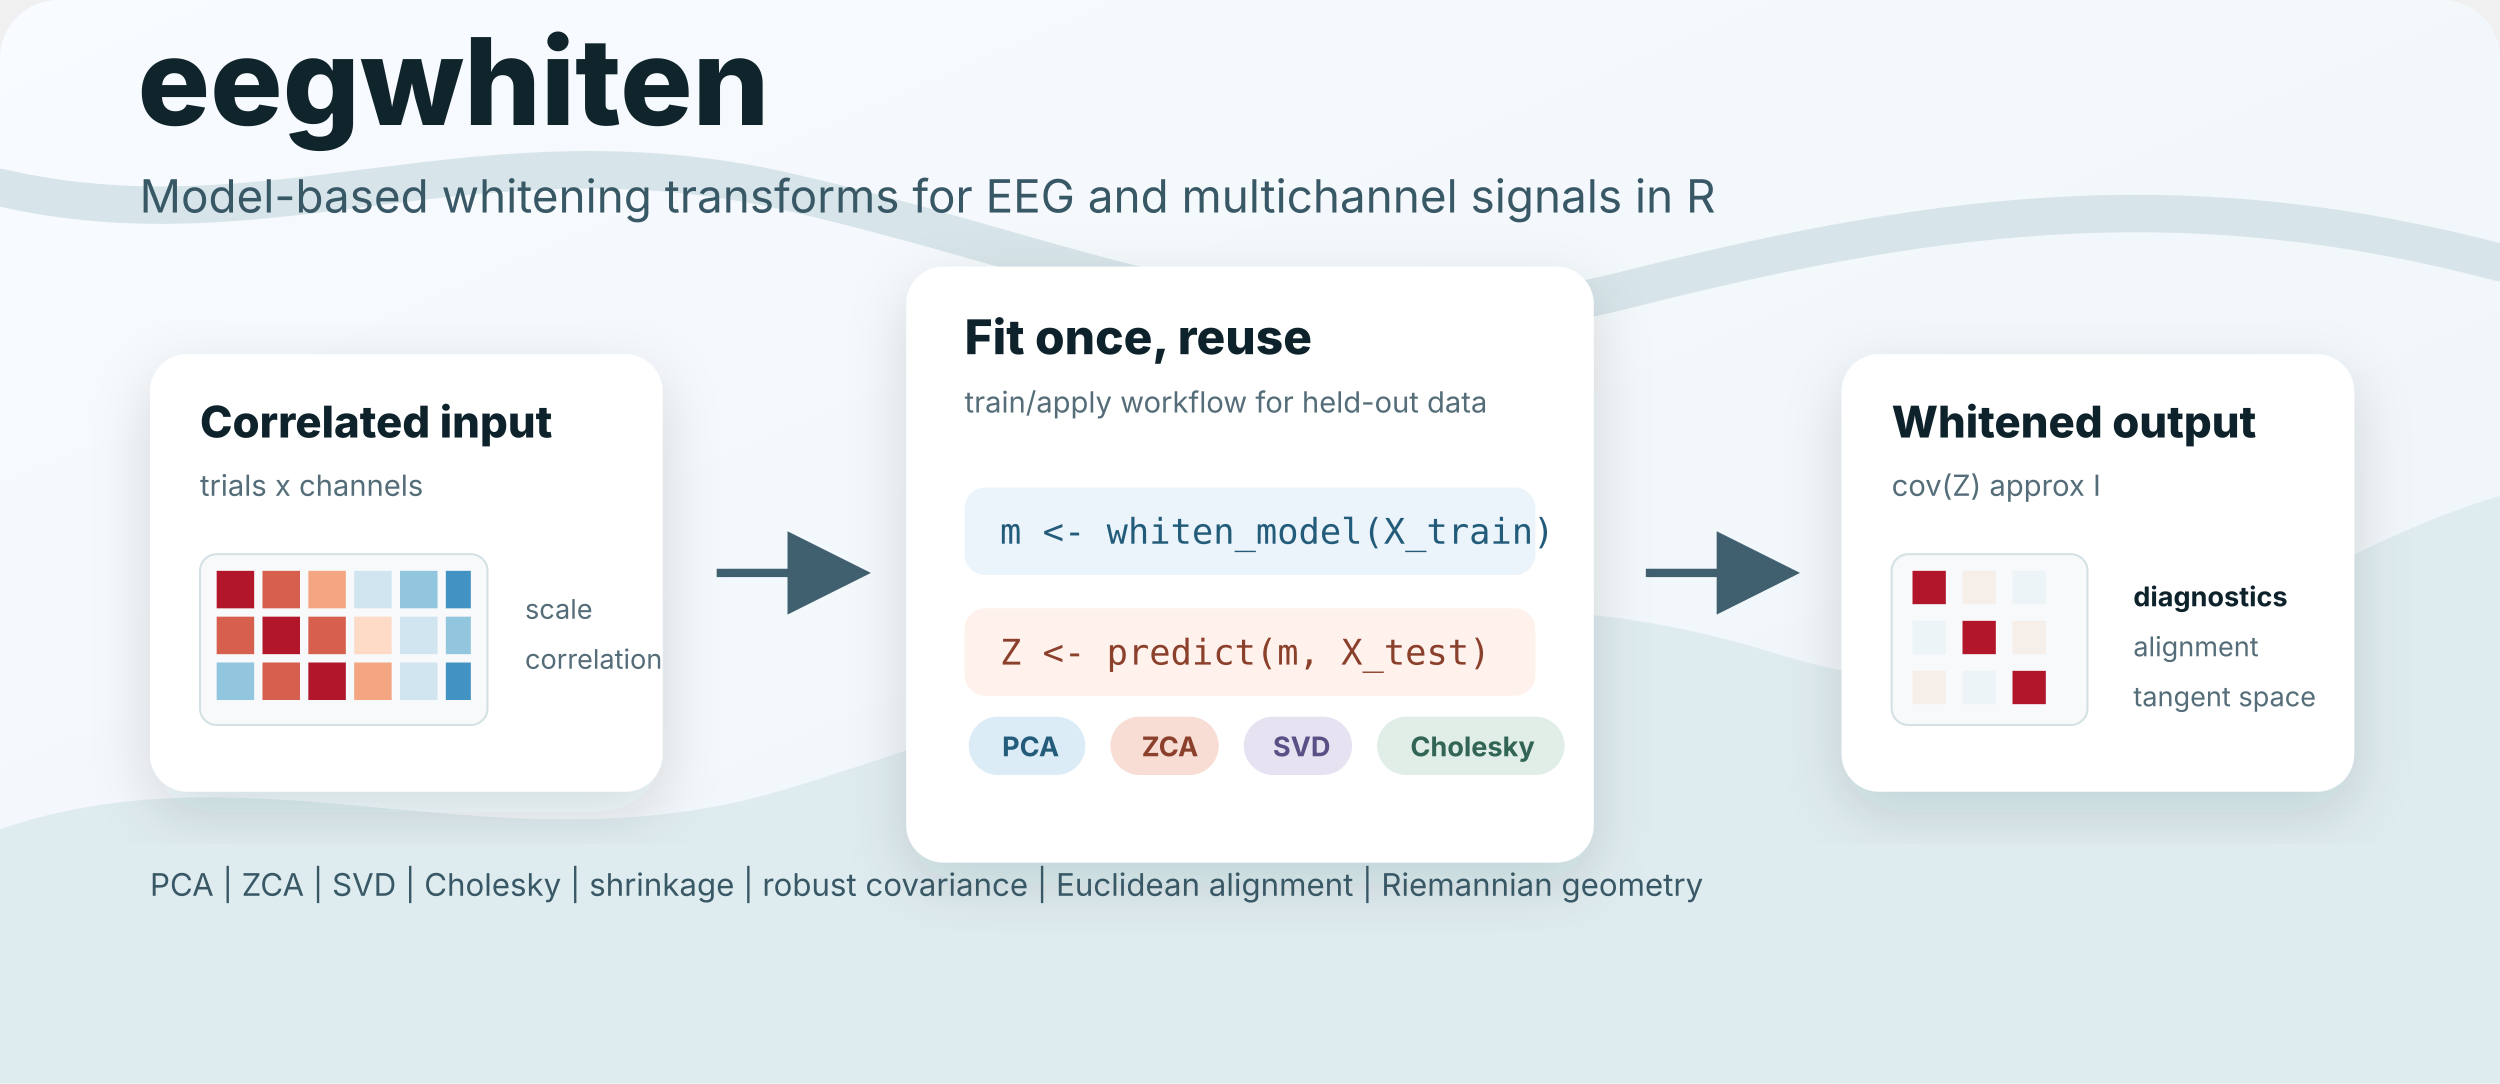
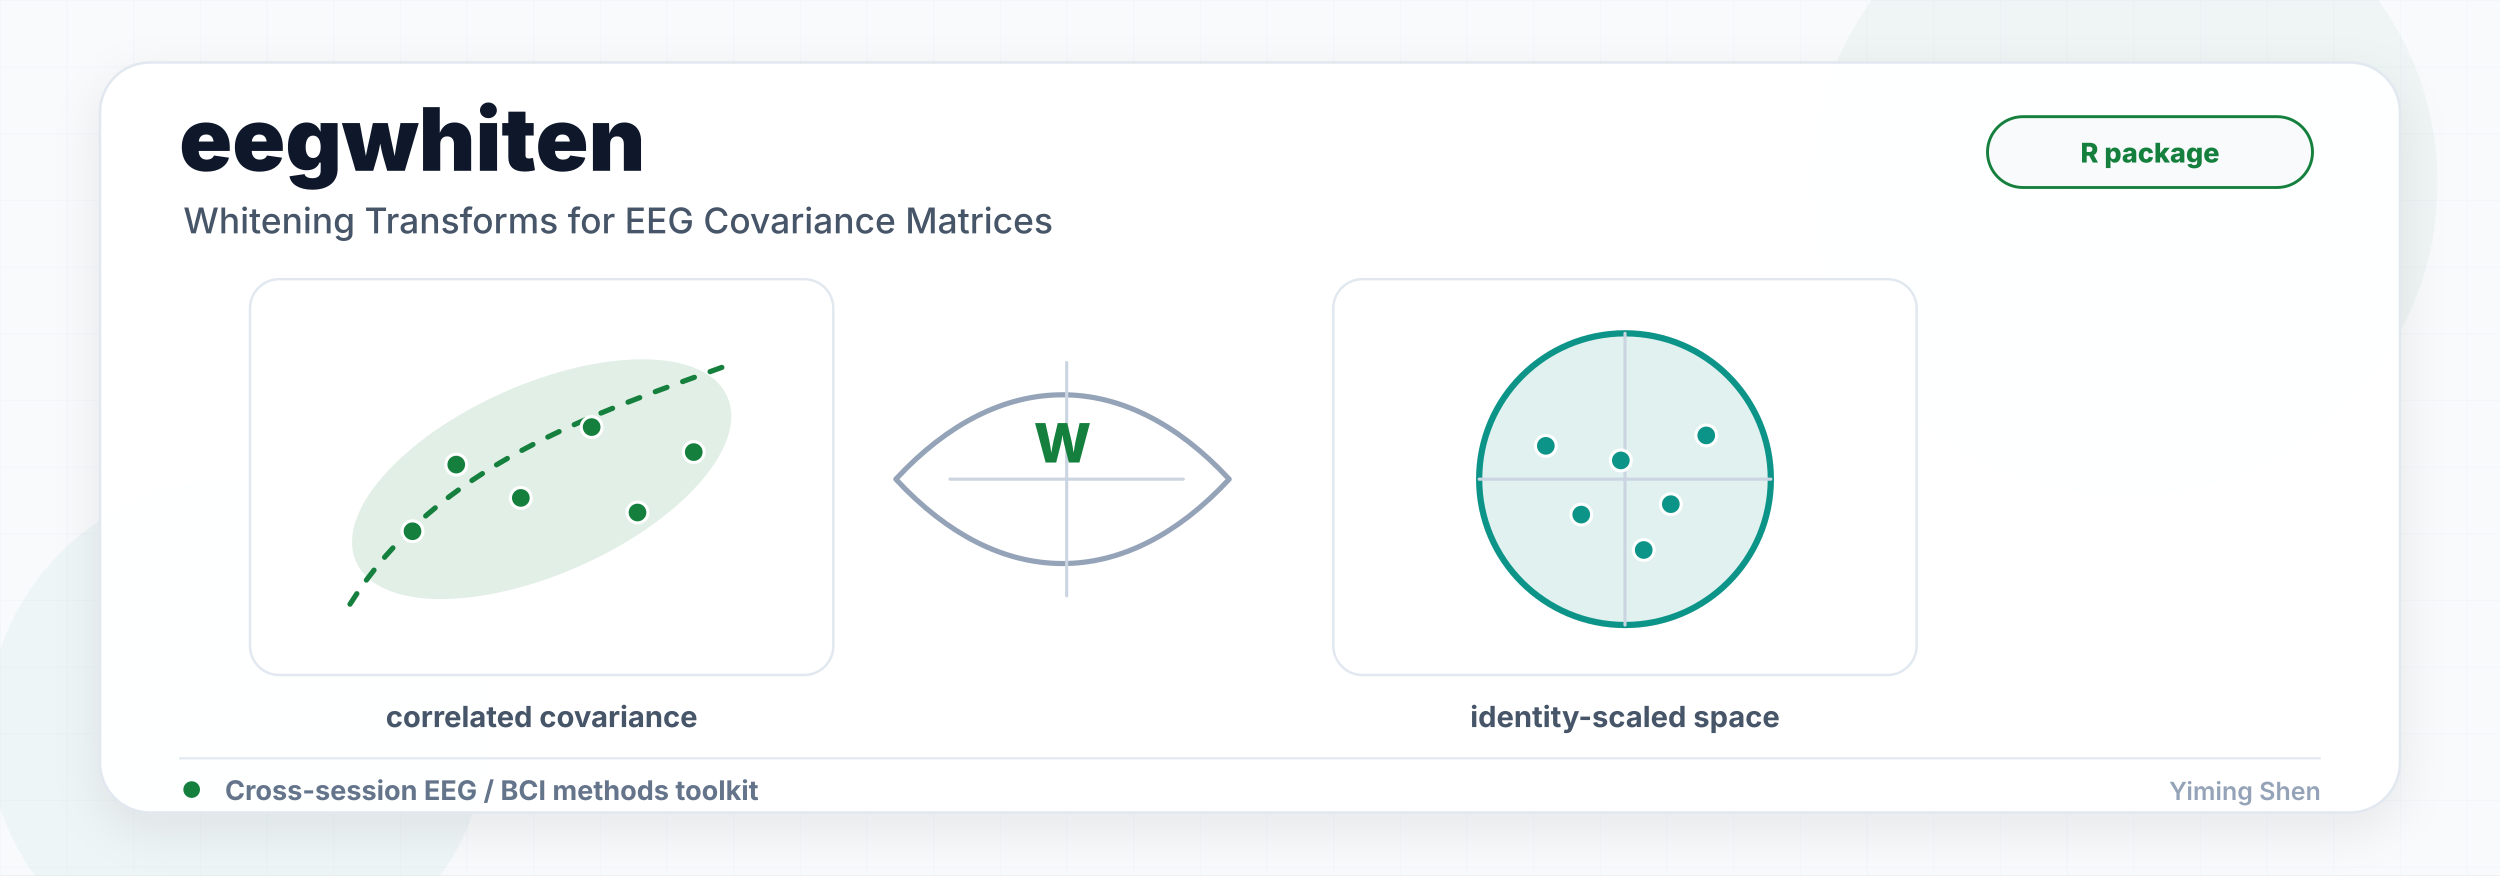
- <svg xmlns="http://www.w3.org/2000/svg" width="1200" height="520" viewBox="0 0 1200 520" role="img" aria-labelledby="title desc">
+ <svg xmlns="http://www.w3.org/2000/svg" width="1200" height="420" viewBox="0 0 1200 420" role="img" aria-labelledby="title desc">
  <defs>
-     <linearGradient id="bg" x1="0" x2="1" y1="0" y2="1">
-       <stop offset="0%" stop-color="#f8fbff" />
-       <stop offset="100%" stop-color="#edf4f7" />
+     <linearGradient id="accentGrad" x1="0" x2="1" y1="0" y2="1">
+       <stop offset="0" stop-color="#15803D" />
+       <stop offset="1" stop-color="#0D9488" />
    </linearGradient>
-     <linearGradient id="blue" x1="0" x2="1">
-       <stop offset="0%" stop-color="#2166ac" />
-       <stop offset="100%" stop-color="#67a9cf" />
-     </linearGradient>
-     <linearGradient id="red" x1="0" x2="1">
-       <stop offset="0%" stop-color="#b2182b" />
-       <stop offset="100%" stop-color="#ef8a62" />
-     </linearGradient>
-     <filter id="shadow" x="-12%" y="-12%" width="124%" height="124%">
-       <feDropShadow dx="0" dy="10" stdDeviation="14" flood-color="#0c2630" flood-opacity="0.14" />
+     <filter id="softShadow" x="-20%" y="-20%" width="140%" height="140%">
+       <feDropShadow dx="0" dy="8" stdDeviation="12" flood-color="#0F172A" flood-opacity="0.08" />
    </filter>
-     <marker id="arrow" markerWidth="10" markerHeight="10" refX="8" refY="5" orient="auto" markerUnits="strokeWidth">
-       <path d="M 0 0 L 10 5 L 0 10 z" fill="#405f6f" />
-     </marker>
+     <pattern id="grid" width="32" height="32" patternUnits="userSpaceOnUse">
+       <path d="M 32 0 L 0 0 0 32" fill="none" stroke="#E2E8F0" stroke-width="1" opacity="0.55" />
+     </pattern>
  </defs>
-   <rect width="1200" height="520" rx="28" fill="url(#bg)" />
-   <path d="M0 398 C126 355 242 421 380 378 C548 326 676 259 850 313 C1015 364 1080 274 1200 238 L1200 520 L0 520 Z" fill="#dfecef" />
-   <path d="M0 90 C130 120 228 58 378 92 C535 128 620 180 785 138 C940 99 1055 88 1200 126" fill="none" stroke="#d7e5ea" stroke-width="18" stroke-linecap="round" />
-   <g transform="translate(66 60)">
-     <text x="0" y="0" font-family="Inter, Arial, sans-serif" font-size="58" font-weight="800" fill="#10242c">eegwhiten</text>
-     <text x="1" y="42" font-family="Inter, Arial, sans-serif" font-size="22" fill="#395866">Model-based whitening transforms for EEG and multichannel signals in R</text>
-   </g>
-   <g transform="translate(72 170)" filter="url(#shadow)">
-     <rect x="0" y="0" width="246" height="210" rx="18" fill="#ffffff" />
-     <text x="24" y="40" font-family="Inter, Arial, sans-serif" font-size="21" font-weight="800" fill="#10242c">Correlated input</text>
-     <text x="24" y="68" font-family="Inter, Arial, sans-serif" font-size="14" fill="#546d78">trials x channels</text>
-     <g transform="translate(24 96)">
-       <rect x="0" y="0" width="138" height="82" rx="8" fill="#f7f9fb" stroke="#d5e0e5" />
-       <g>
-         <rect x="8" y="8" width="18" height="18" fill="#b2182b" />
-         <rect x="30" y="8" width="18" height="18" fill="#d6604d" />
-         <rect x="52" y="8" width="18" height="18" fill="#f4a582" />
-         <rect x="74" y="8" width="18" height="18" fill="#d1e5f0" />
-         <rect x="96" y="8" width="18" height="18" fill="#92c5de" />
-         <rect x="118" y="8" width="12" height="18" fill="#4393c3" />
-         <rect x="8" y="30" width="18" height="18" fill="#d6604d" />
-         <rect x="30" y="30" width="18" height="18" fill="#b2182b" />
-         <rect x="52" y="30" width="18" height="18" fill="#d6604d" />
-         <rect x="74" y="30" width="18" height="18" fill="#fddbc7" />
-         <rect x="96" y="30" width="18" height="18" fill="#d1e5f0" />
-         <rect x="118" y="30" width="12" height="18" fill="#92c5de" />
-         <rect x="8" y="52" width="18" height="18" fill="#92c5de" />
-         <rect x="30" y="52" width="18" height="18" fill="#d6604d" />
-         <rect x="52" y="52" width="18" height="18" fill="#b2182b" />
-         <rect x="74" y="52" width="18" height="18" fill="#f4a582" />
-         <rect x="96" y="52" width="18" height="18" fill="#d1e5f0" />
-         <rect x="118" y="52" width="12" height="18" fill="#4393c3" />
-       </g>
-       <text x="156" y="31" font-family="Inter, Arial, sans-serif" font-size="13" fill="#546d78">scale</text>
-       <text x="156" y="55" font-family="Inter, Arial, sans-serif" font-size="13" fill="#546d78">correlation</text>
+   <rect width="1200" height="420" fill="#F8FAFC" />
+   <rect width="1200" height="420" fill="url(#grid)" opacity="0.36" />
+   <circle cx="1020" cy="88" r="150" fill="#15803D" opacity="0.045" />
+   <circle cx="114" cy="350" r="120" fill="#0D9488" opacity="0.045" />
+   <g font-family="Inter, ui-sans-serif, system-ui, -apple-system, BlinkMacSystemFont, Segoe UI, sans-serif">
+     <rect x="48" y="30" width="1104" height="360" rx="24" fill="#FFFFFF" opacity="0.96" filter="url(#softShadow)" />
+     <rect x="48" y="30" width="1104" height="360" rx="24" fill="none" stroke="#E2E8F0" stroke-width="1.2" />
+     <text x="86" y="82" fill="#0F172A" font-size="42" font-weight="850" letter-spacing="0">eegwhiten</text>
+     <text x="88" y="112" fill="#475569" font-size="17" font-weight="550" letter-spacing="0">Whitening Transforms for EEG Covariance Matrices</text>
+     <rect x="954" y="56" width="156" height="34" rx="17" fill="#F8FAFC" stroke="#15803D" stroke-width="1.4" />
+     <text x="1032" y="78" fill="#15803D" font-size="13" font-weight="800" text-anchor="middle" letter-spacing="0">R package</text>
+     <g transform="translate(0 16)">
+       <rect x="120" y="118" width="280" height="190" rx="14" fill="#FFFFFF" stroke="#E2E8F0" stroke-width="1.2" />
+       <ellipse cx="260" cy="214" rx="96" ry="44" fill="#15803D" opacity="0.13" stroke="#15803D" stroke-width="3" transform="rotate(-24 260 214)" />
+       <path d="M 168 274 C 210 207 284 183 353 158" fill="none" stroke="#15803D" stroke-width="2.5" stroke-dasharray="6 8" stroke-linecap="round" stroke-linejoin="round" />
+       <circle cx="198" cy="239" r="5" fill="#15803D" stroke="#FFFFFF" stroke-width="1.5" />
+       <circle cx="219" cy="207" r="5" fill="#15803D" stroke="#FFFFFF" stroke-width="1.5" />
+       <circle cx="250" cy="223" r="5" fill="#15803D" stroke="#FFFFFF" stroke-width="1.5" />
+       <circle cx="284" cy="189" r="5" fill="#15803D" stroke="#FFFFFF" stroke-width="1.5" />
+       <circle cx="306" cy="230" r="5" fill="#15803D" stroke="#FFFFFF" stroke-width="1.5" />
+       <circle cx="333" cy="201" r="5" fill="#15803D" stroke="#FFFFFF" stroke-width="1.5" />
+       <path d="M 430 214 C 480 160 540 160 590 214 C 540 268 480 268 430 214" fill="none" stroke="#94A3B8" stroke-width="2.5" stroke-linecap="round" stroke-linejoin="round" />
+       <path d="M 456 214 L 568 214 M 512 158 L 512 270" fill="none" stroke="#CBD5E1" stroke-width="1.5" stroke-linecap="round" stroke-linejoin="round" />
+       <text x="510" y="206" fill="#15803D" font-size="26" font-weight="800" text-anchor="middle" letter-spacing="0">W</text>
+       <rect x="640" y="118" width="280" height="190" rx="14" fill="#FFFFFF" stroke="#E2E8F0" stroke-width="1.2" />
+       <circle cx="780" cy="214" r="70" fill="#0D9488" stroke="#0D9488" stroke-width="3" opacity="0.13" />
+       <circle cx="780" cy="214" r="70" fill="none" stroke="#0D9488" stroke-width="3" />
+       <line x1="710" y1="214" x2="850" y2="214" stroke="#CBD5E1" stroke-width="1.5" stroke-linecap="round" />
+       <line x1="780" y1="144" x2="780" y2="284" stroke="#CBD5E1" stroke-width="1.5" stroke-linecap="round" />
+       <circle cx="742" cy="198" r="5" fill="#0D9488" stroke="#FFFFFF" stroke-width="1.5" />
+       <circle cx="759" cy="231" r="5" fill="#0D9488" stroke="#FFFFFF" stroke-width="1.5" />
+       <circle cx="778" cy="205" r="5" fill="#0D9488" stroke="#FFFFFF" stroke-width="1.5" />
+       <circle cx="802" cy="226" r="5" fill="#0D9488" stroke="#FFFFFF" stroke-width="1.5" />
+       <circle cx="819" cy="193" r="5" fill="#0D9488" stroke="#FFFFFF" stroke-width="1.5" />
+       <circle cx="789" cy="248" r="5" fill="#0D9488" stroke="#FFFFFF" stroke-width="1.5" />
+       <text x="260" y="333" fill="#475569" font-size="14" font-weight="700" text-anchor="middle" letter-spacing="0">correlated covariance</text>
+       <text x="780" y="333" fill="#475569" font-size="14" font-weight="700" text-anchor="middle" letter-spacing="0">identity-scaled space</text>
    </g>
-   </g>
-   <line x1="344" y1="275" x2="410" y2="275" stroke="#405f6f" stroke-width="4" marker-end="url(#arrow)" />
-   <g transform="translate(435 128)" filter="url(#shadow)">
-     <rect x="0" y="0" width="330" height="286" rx="18" fill="#ffffff" />
-     <text x="28" y="42" font-family="Inter, Arial, sans-serif" font-size="23" font-weight="800" fill="#10242c">Fit once, reuse</text>
-     <text x="28" y="70" font-family="Inter, Arial, sans-serif" font-size="14" fill="#546d78">train/apply workflow for held-out data</text>
-     <g transform="translate(28 106)">
-       <rect x="0" y="0" width="274" height="42" rx="10" fill="#eaf4fa" />
-       <text x="17" y="27" font-family="Menlo, Consolas, monospace" font-size="17" fill="#245c7a">m &lt;- whiten_model(X_train)</text>
-     </g>
-     <g transform="translate(28 164)">
-       <rect x="0" y="0" width="274" height="42" rx="10" fill="#fff1eb" />
-       <text x="17" y="27" font-family="Menlo, Consolas, monospace" font-size="17" fill="#8a3f2b">Z &lt;- predict(m, X_test)</text>
-     </g>
-     <g transform="translate(30 236)" font-family="Inter, Arial, sans-serif" font-size="13" font-weight="700">
-       <rect x="0" y="-20" width="56" height="28" rx="14" fill="#dcecf7" />
-       <text x="16" y="-1" fill="#245c7a">PCA</text>
-       <rect x="68" y="-20" width="52" height="28" rx="14" fill="#f7ddd4" />
-       <text x="83" y="-1" fill="#8a3f2b">ZCA</text>
-       <rect x="132" y="-20" width="52" height="28" rx="14" fill="#e7e2f2" />
-       <text x="146" y="-1" fill="#5b5085">SVD</text>
-       <rect x="196" y="-20" width="90" height="28" rx="14" fill="#e1eee8" />
-       <text x="212" y="-1" fill="#316554">Cholesky</text>
-     </g>
-   </g>
-   <line x1="790" y1="275" x2="856" y2="275" stroke="#405f6f" stroke-width="4" marker-end="url(#arrow)" />
-   <g transform="translate(884 170)" filter="url(#shadow)">
-     <rect x="0" y="0" width="246" height="210" rx="18" fill="#ffffff" />
-     <text x="24" y="40" font-family="Inter, Arial, sans-serif" font-size="21" font-weight="800" fill="#10242c">Whitened output</text>
-     <text x="24" y="68" font-family="Inter, Arial, sans-serif" font-size="14" fill="#546d78">cov(Z) approx I</text>
-     <g transform="translate(24 96)">
-       <rect x="0" y="0" width="94" height="82" rx="8" fill="#f7f9fb" stroke="#d5e0e5" />
-       <g>
-         <rect x="10" y="8" width="16" height="16" fill="#b2182b" />
-         <rect x="34" y="8" width="16" height="16" fill="#f6eee9" />
-         <rect x="58" y="8" width="16" height="16" fill="#edf4f7" />
-         <rect x="10" y="32" width="16" height="16" fill="#edf4f7" />
-         <rect x="34" y="32" width="16" height="16" fill="#b2182b" />
-         <rect x="58" y="32" width="16" height="16" fill="#f6eee9" />
-         <rect x="10" y="56" width="16" height="16" fill="#f6eee9" />
-         <rect x="34" y="56" width="16" height="16" fill="#edf4f7" />
-         <rect x="58" y="56" width="16" height="16" fill="#b2182b" />
-       </g>
-       <text x="116" y="25" font-family="Inter, Arial, sans-serif" font-size="13" font-weight="700" fill="#10242c">diagnostics</text>
-       <text x="116" y="49" font-family="Inter, Arial, sans-serif" font-size="13" fill="#546d78">alignment</text>
-       <text x="116" y="73" font-family="Inter, Arial, sans-serif" font-size="13" fill="#546d78">tangent space</text>
-     </g>
-   </g>
-   <g transform="translate(72 430)" font-family="Inter, Arial, sans-serif" font-size="15" fill="#395866">
-     <text x="0" y="0">PCA | ZCA | SVD | Cholesky | shrinkage | robust covariance | Euclidean alignment | Riemannian geometry</text>
+     <line x1="86" y1="364" x2="1114" y2="364" stroke="#E2E8F0" stroke-width="1" />
+     <circle cx="92" cy="379" r="4" fill="#15803D" />
+     <text x="108" y="384" fill="#64748B" font-size="13" font-weight="650" letter-spacing="0">Cross-session EEG / BCI methods toolkit</text>
+     <text x="1114" y="384" fill="#94A3B8" font-size="12" font-weight="600" text-anchor="end" letter-spacing="0">Yiming Shen</text>
  </g>
</svg>
